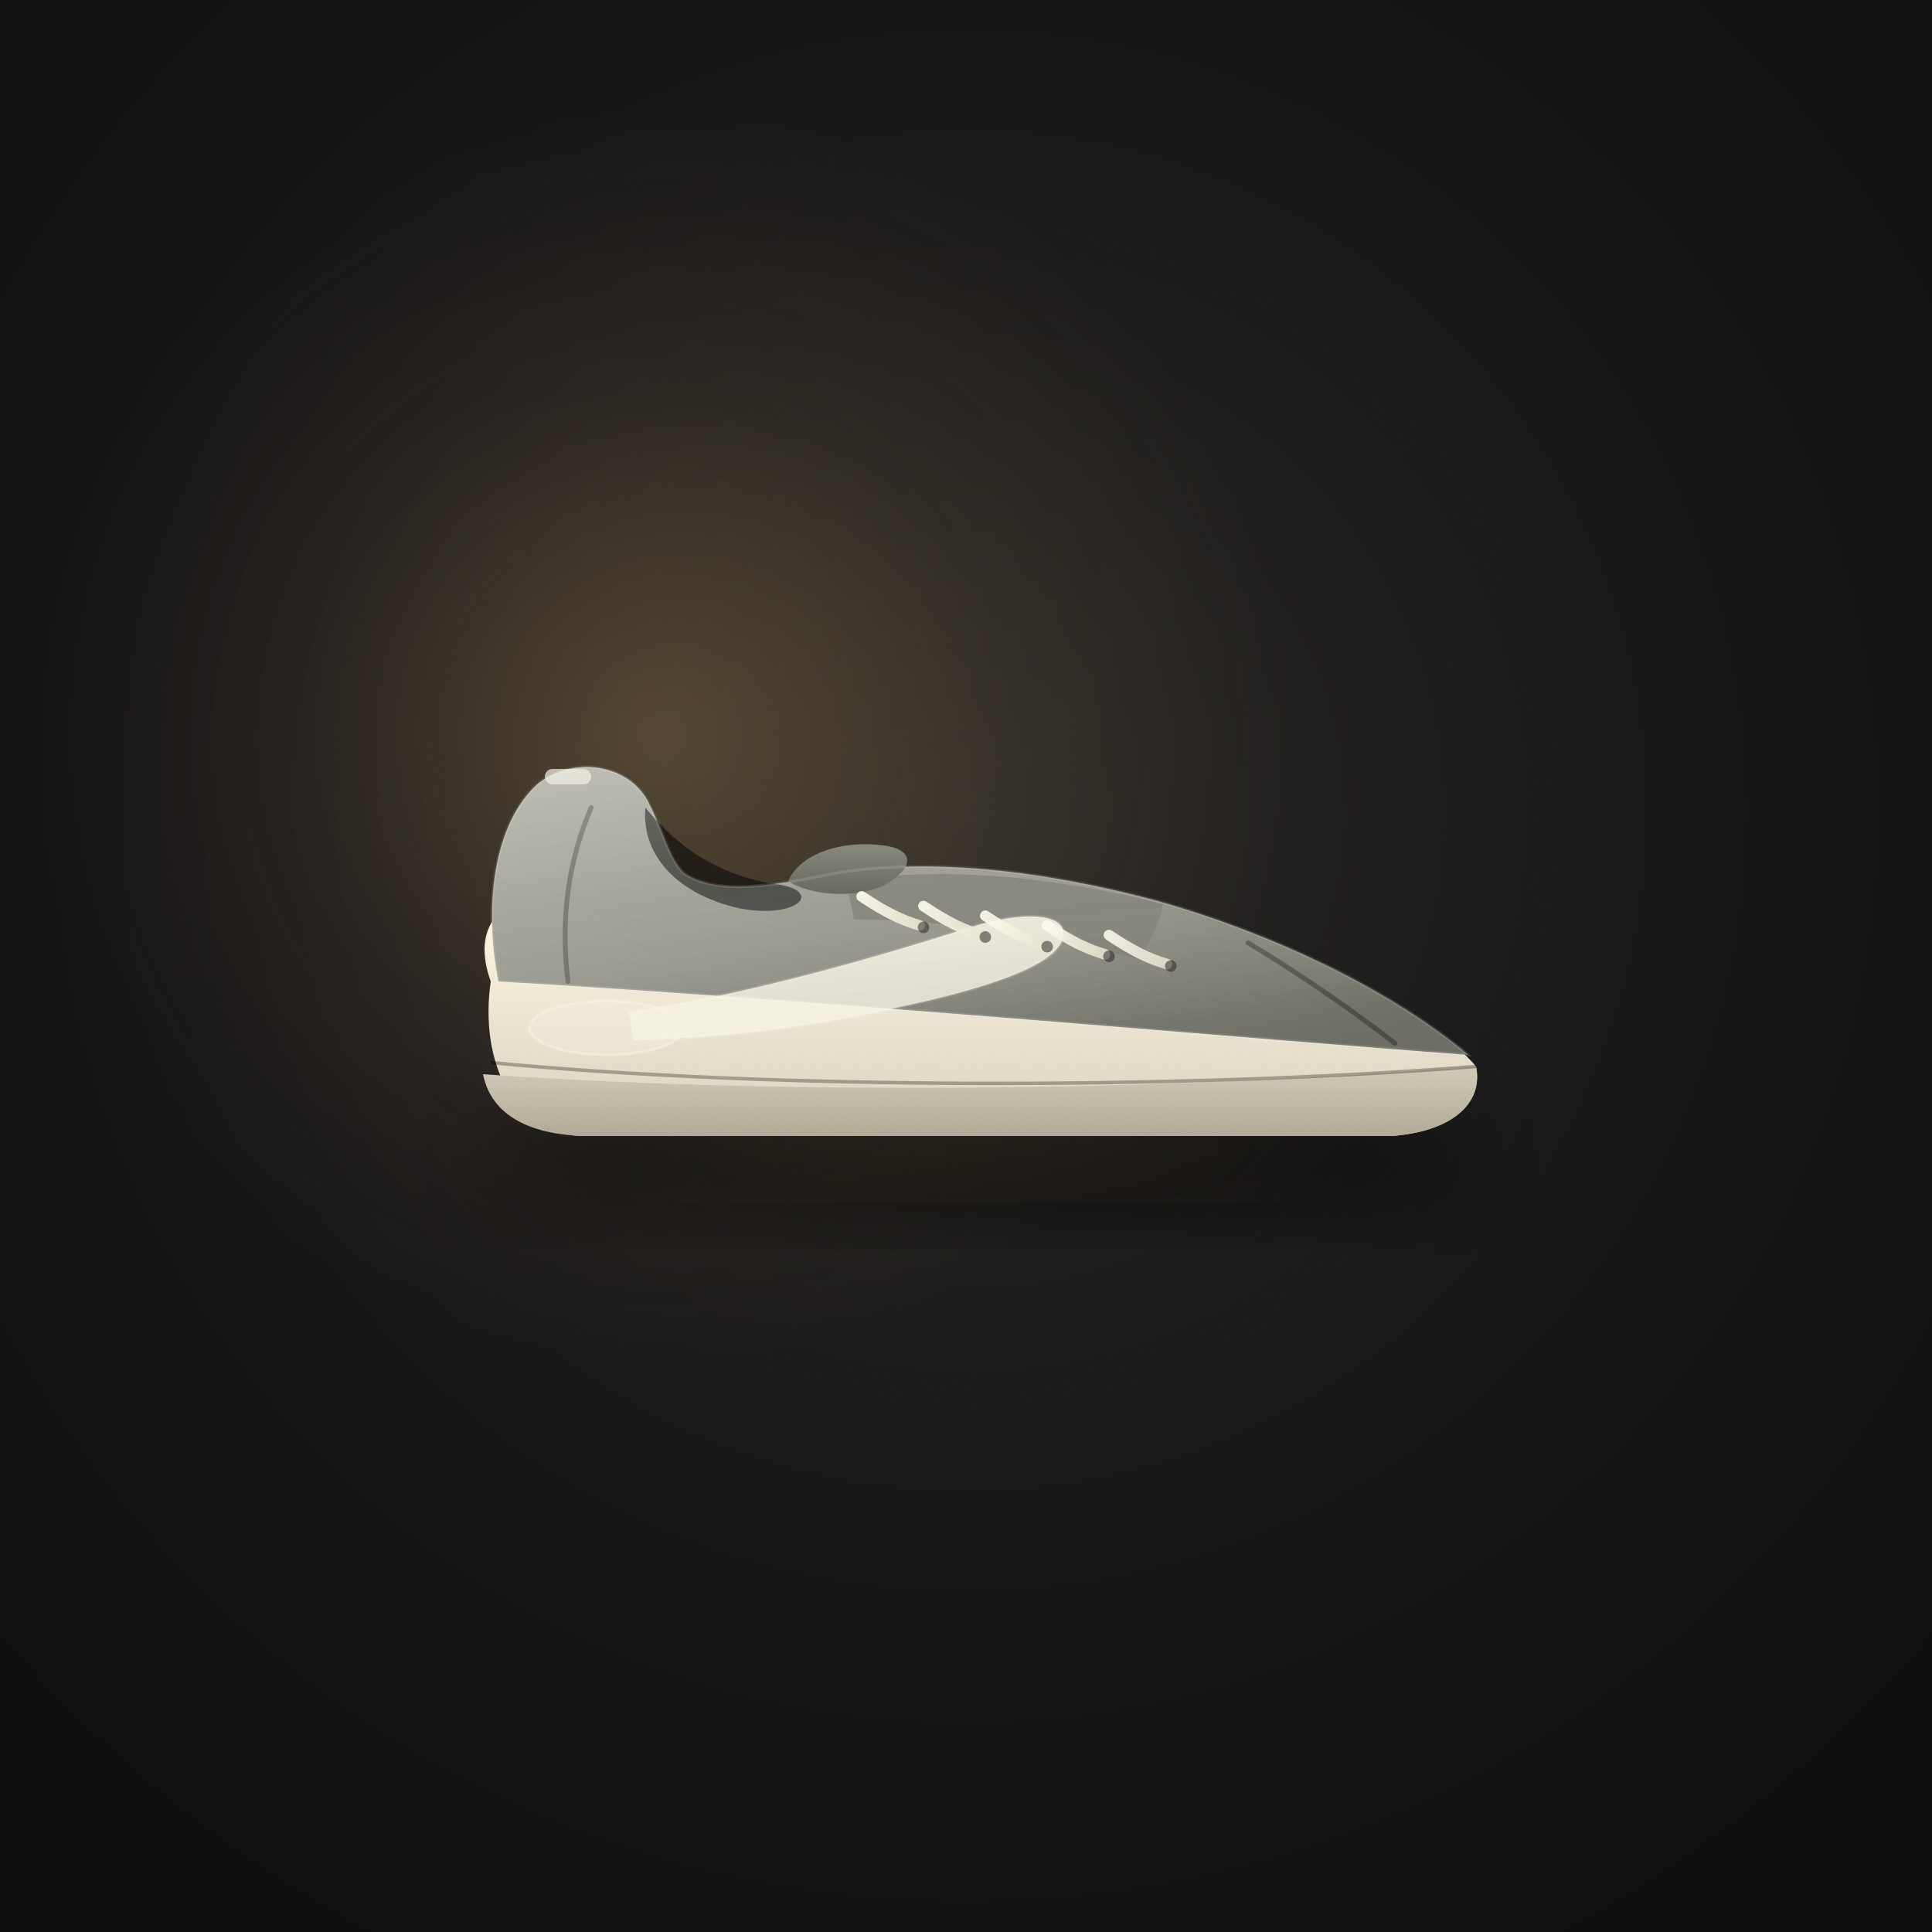
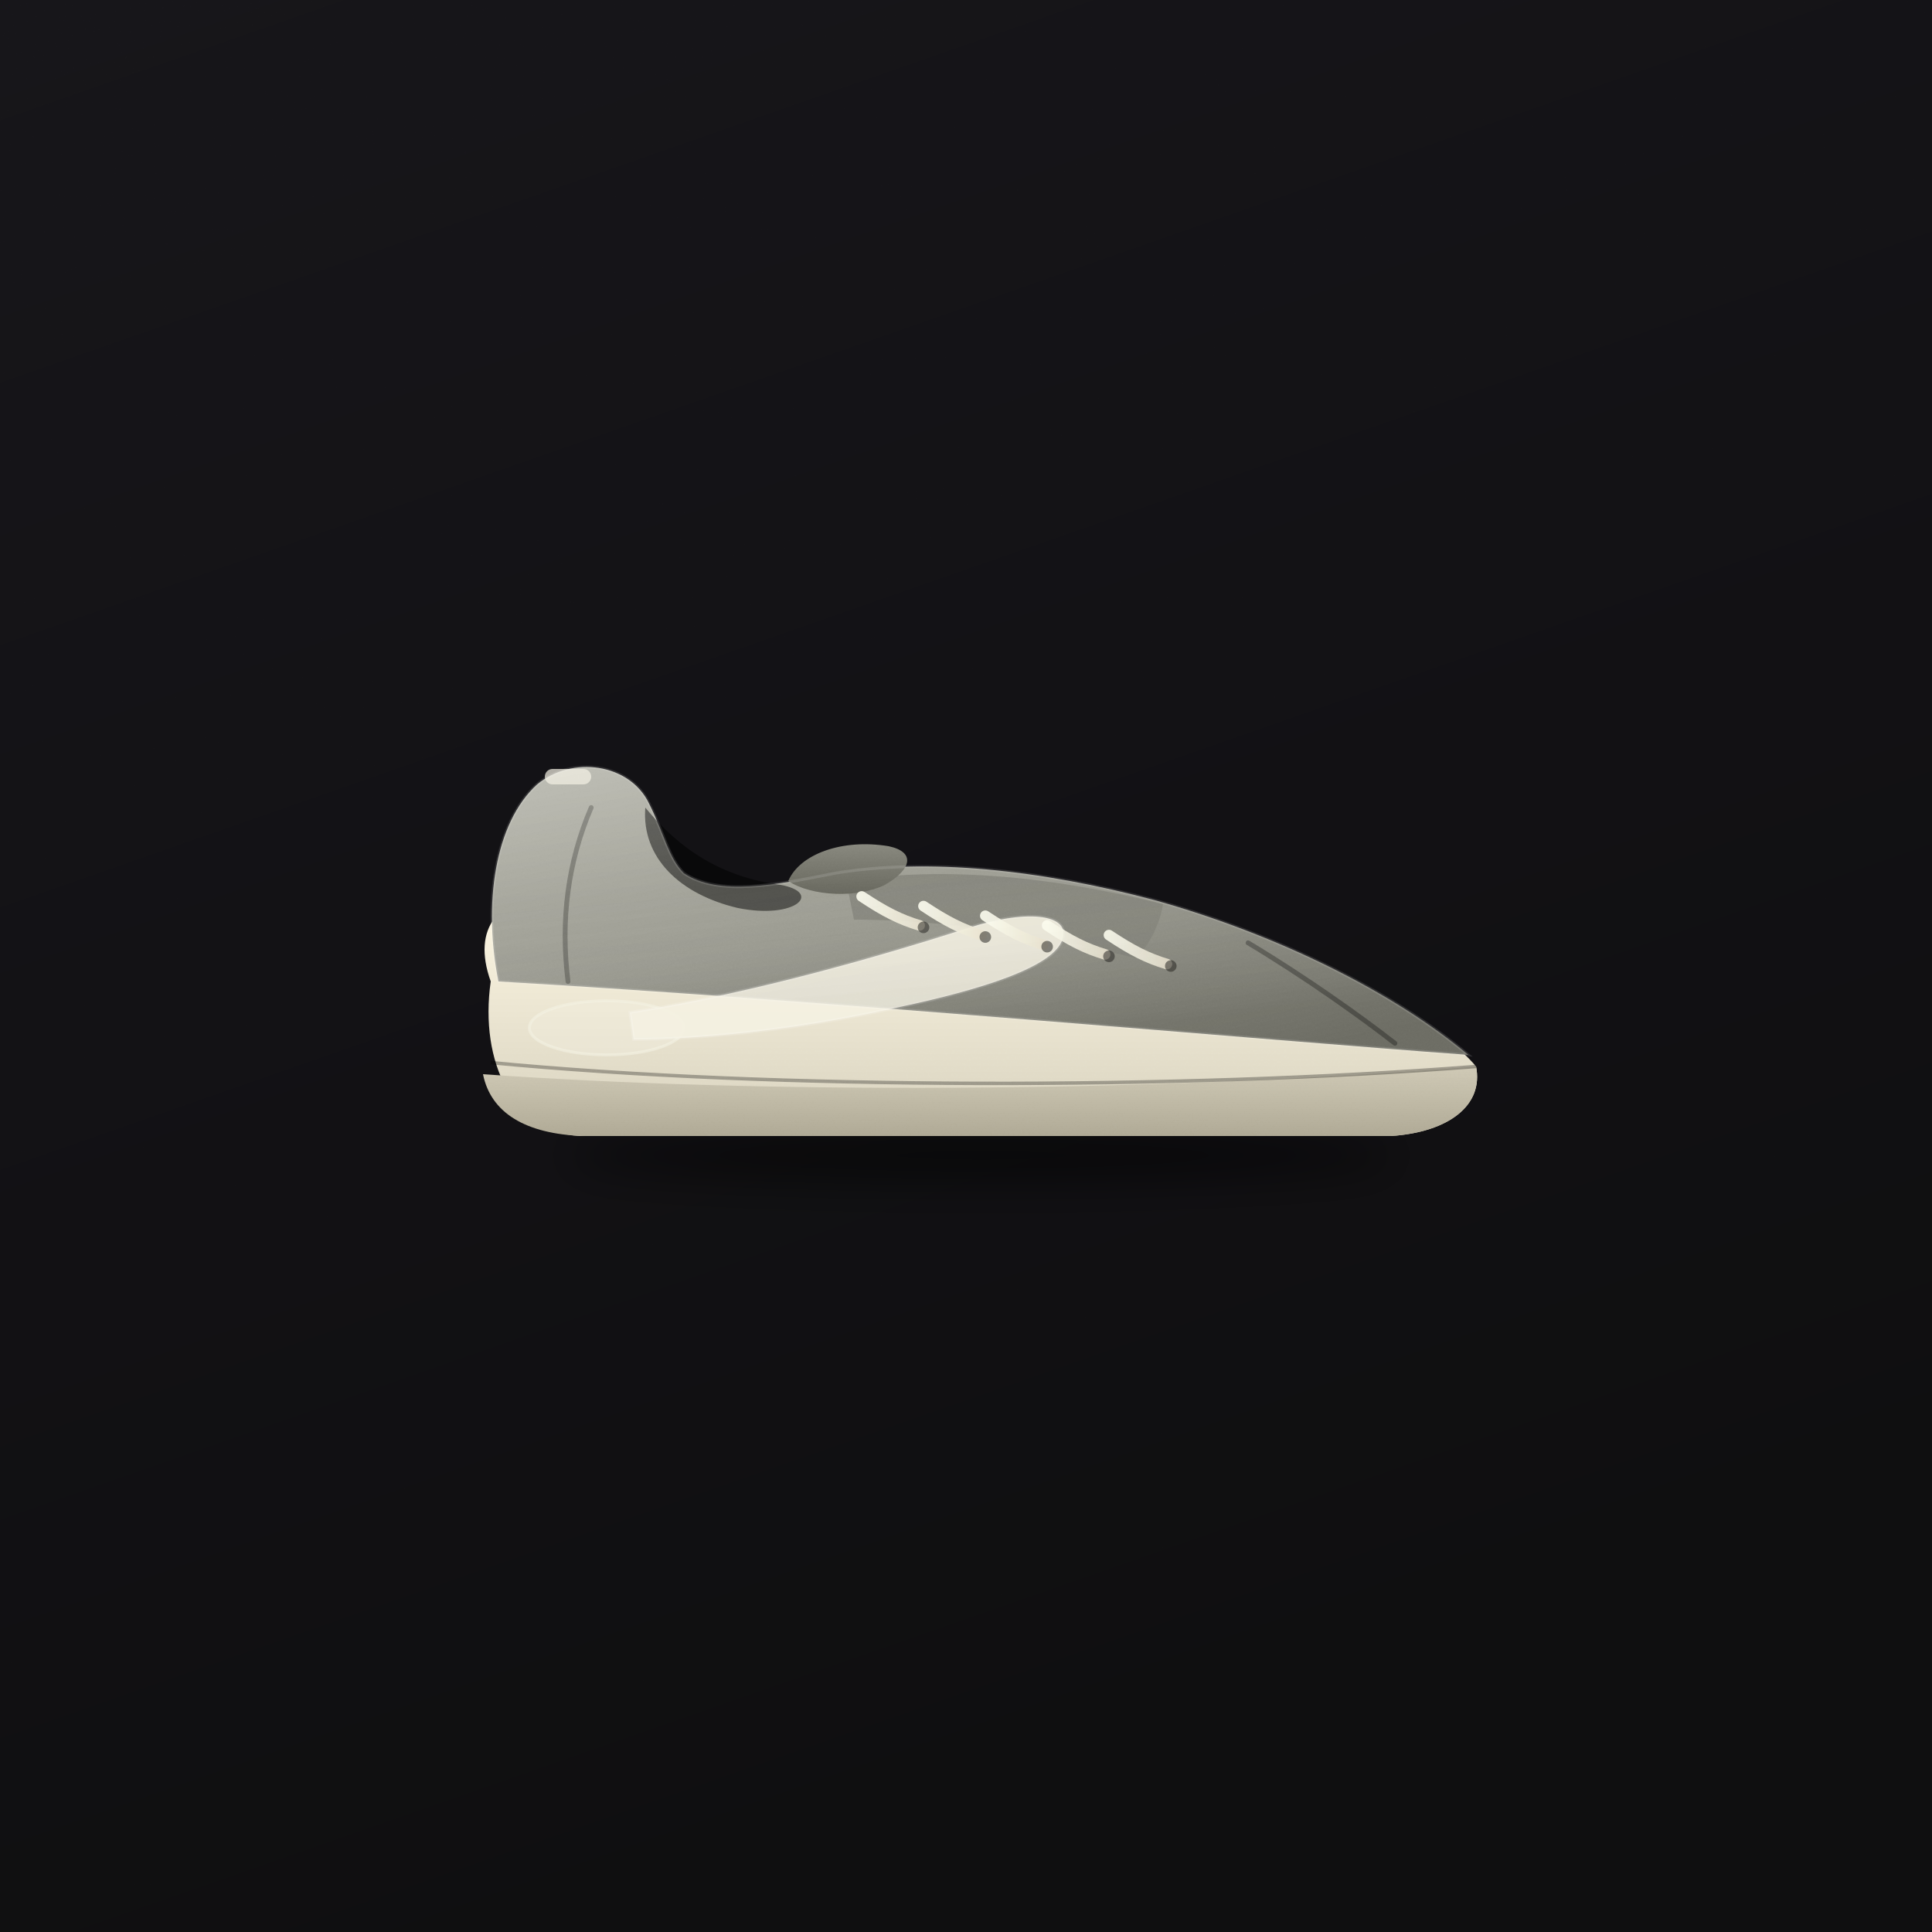
<svg xmlns="http://www.w3.org/2000/svg" viewBox="0 0 1000 1000" width="1000" height="1000" role="img">
  <defs>
-     <radialGradient id="bg" cx="0.5" cy="0.42" r="0.72">
-       <stop offset="0" stop-color="#2a2825" />
-       <stop offset="0.62" stop-color="#151416" />
+     <linearGradient id="bg" x1="0" y1="0" x2="0.35" y2="1">
+       <stop offset="0" stop-color="#17161a" />
+       <stop offset="0.6" stop-color="#121114" />
      <stop offset="1" stop-color="#0f0f10" />
-     </radialGradient>
-     <radialGradient id="bloom">
-       <stop offset="0" stop-color="#c9a063" stop-opacity="0.3" />
-       <stop offset="0.55" stop-color="#c9a063" stop-opacity="0.08" />
-       <stop offset="1" stop-color="#c9a063" stop-opacity="0" />
-     </radialGradient>
+     </linearGradient>
    <linearGradient id="upperGrad" x1="0.1" y1="0" x2="0.8" y2="1">
      <stop offset="0" stop-color="#b4b4aa" />
      <stop offset="0.5" stop-color="#9a9a90" />
      <stop offset="1" stop-color="#78786e" />
    </linearGradient>
    <linearGradient id="midGrad" x1="0" y1="0" x2="0" y2="1">
      <stop offset="0" stop-color="#fff9e5" />
      <stop offset="1" stop-color="#d7d1bd" />
    </linearGradient>
    <linearGradient id="soleGrad" x1="0" y1="0" x2="0" y2="1">
      <stop offset="0" stop-color="#cfc9b5" />
      <stop offset="1" stop-color="#afa995" />
    </linearGradient>
    <linearGradient id="collarGrad" x1="0" y1="0" x2="0" y2="1">
      <stop offset="0" stop-color="#88887e" />
      <stop offset="1" stop-color="#66665c" />
    </linearGradient>
    <linearGradient id="lace" x1="0" y1="0" x2="1" y2="0">
      <stop offset="0" stop-color="#fffff1" />
      <stop offset="1" stop-color="#ede7d3" />
    </linearGradient>
    <linearGradient id="sheen" x1="0" y1="0" x2="0.3" y2="1">
      <stop offset="0" stop-color="#ffffff" stop-opacity="0.22" />
      <stop offset="0.45" stop-color="#ffffff" stop-opacity="0.02" />
      <stop offset="1" stop-color="#000000" stop-opacity="0.18" />
    </linearGradient>
-     <filter id="soft" x="-40%" y="-40%" width="180%" height="180%">
-       <feGaussianBlur stdDeviation="26" />
+     <filter id="contact" x="-30%" y="-200%" width="160%" height="500%">
+       <feGaussianBlur stdDeviation="11" />
    </filter>
    <filter id="grain">
      <feTurbulence type="fractalNoise" baseFrequency="0.9" numOctaves="3" seed="12" />
      <feColorMatrix type="saturate" values="0" />
    </filter>
  </defs>
  <rect width="1000" height="1000" fill="url(#bg)" />
-   <circle cx="340" cy="380" r="330" fill="url(#bloom)" />
-   <ellipse cx="508" cy="600" rx="262" ry="26" fill="#000" opacity="0.6" filter="url(#soft)" />
-   <ellipse cx="508" cy="594" rx="160" ry="16" fill="#c9a063" opacity="0.14" filter="url(#soft)" />
+   <ellipse cx="508" cy="598" rx="215" ry="13" fill="#000" opacity="0.5" filter="url(#contact)" />
  <g transform="">
    <g transform="">
      <g transform="rotate(0 500 500)">
        <g transform="translate(150 250)">
          <path d="M104 258 C94 230, 108 214, 138 212 L470 242 C545 256, 596 280, 614 302 C618 322, 600 336, 570 338 L150 338 C116 336, 98 300, 104 258 Z" fill="url(#midGrad)" />
          <ellipse cx="164" cy="282" rx="40" ry="14" fill="#f4f1e2" opacity="0.35" />
          <ellipse cx="164" cy="282" rx="40" ry="14" fill="none" stroke="#f4f1e2" stroke-opacity="0.6" stroke-width="1.5" />
          <path d="M100 306 C104 326, 122 337, 152 338 L570 338 C600 336, 618 322, 614 302 C440 316, 240 316, 100 306 Z" fill="url(#soleGrad)" />
          <path d="M104 300 C250 314, 460 314, 614 302" fill="none" stroke="#000" stroke-opacity="0.3" stroke-width="1.8" />
          <path d="M108 258 C100 218, 106 176, 128 156 C146 141, 176 145, 186 166 C194 182, 196 194, 204 202 C222 214, 252 208, 282 202 C330 194, 388 200, 448 216 C512 234, 572 264, 610 296 C500 288, 280 268, 108 258 Z" fill="url(#upperGrad)" />
          <path d="M288 206 C340 198, 396 204, 452 218 C450 230, 444 240, 438 246 C384 232, 330 226, 292 226 Z" fill="#84847a" opacity="0.85" />
          <path d="M176 274 C228 266, 290 250, 352 230 C384 220, 404 224, 400 236 C396 250, 360 262, 312 272 C258 284, 208 288, 178 288 Z" fill="#f4f1e2" opacity="0.92" />
          <path d="M176 274 C228 266, 290 250, 352 230 C384 220, 404 224, 400 236 C396 250, 360 262, 312 272 C258 284, 208 288, 178 288 Z" fill="none" stroke="#fff" stroke-opacity="0.16" stroke-width="1.5" />
          <path d="M496 238 C526 256, 554 276, 572 290" fill="none" stroke="#000" stroke-opacity="0.3" stroke-width="2.5" stroke-linecap="round" />
          <path d="M156 168 C144 196, 140 226, 144 258" fill="none" stroke="#000" stroke-opacity="0.26" stroke-width="2.5" stroke-linecap="round" />
          <path d="M258 206 C264 192, 286 184, 310 188 C324 191, 322 200, 308 208 C294 215, 270 214, 258 206 Z" fill="url(#collarGrad)" />
          <path d="M184 168 C202 190, 224 204, 254 208 C276 212, 262 226, 232 220 C202 213, 182 194, 184 168 Z" fill="#000" fill-opacity="0.5" />
          <path d="M296 214 C308 222, 316 226, 326 229" stroke="url(#lace)" stroke-width="5.5" stroke-linecap="round" fill="none" opacity="0.9" />
          <circle cx="328" cy="230" r="3" fill="#24231f" opacity="0.55" />
          <path d="M328 219 C340 227, 348 231, 358 234" stroke="url(#lace)" stroke-width="5.5" stroke-linecap="round" fill="none" opacity="0.9" />
          <circle cx="360" cy="235" r="3" fill="#24231f" opacity="0.55" />
          <path d="M360 224 C372 232, 380 236, 390 239" stroke="url(#lace)" stroke-width="5.5" stroke-linecap="round" fill="none" opacity="0.9" />
          <circle cx="392" cy="240" r="3" fill="#24231f" opacity="0.55" />
          <path d="M392 229 C404 237, 412 241, 422 244" stroke="url(#lace)" stroke-width="5.5" stroke-linecap="round" fill="none" opacity="0.9" />
          <circle cx="424" cy="245" r="3" fill="#24231f" opacity="0.55" />
          <path d="M424 234 C436 242, 444 246, 454 249" stroke="url(#lace)" stroke-width="5.5" stroke-linecap="round" fill="none" opacity="0.9" />
          <circle cx="456" cy="250" r="3" fill="#24231f" opacity="0.55" />
          <rect x="132" y="148" width="24" height="8" rx="4" fill="#f4f1e2" opacity="0.7" />
          <path d="M108 258 C100 218, 106 176, 128 156 C146 141, 176 145, 186 166 C194 182, 196 194, 204 202 C222 214, 252 208, 282 202 C330 194, 388 200, 448 216 C512 234, 572 264, 610 296 C500 288, 280 268, 108 258 Z" fill="url(#sheen)" opacity="0.5" />
          <path d="M108 258 C100 218, 106 176, 128 156 C146 141, 176 145, 186 166 C194 182, 196 194, 204 202 C222 214, 252 208, 282 202 C330 194, 388 200, 448 216 C512 234, 572 264, 610 296 C500 288, 280 268, 108 258 Z" fill="none" stroke="#fff" stroke-opacity="0.12" stroke-width="1.5" />
        </g>
      </g>
    </g>
  </g>
  <rect width="1000" height="1000" filter="url(#grain)" opacity="0.045" style="mix-blend-mode:overlay" />
</svg>
